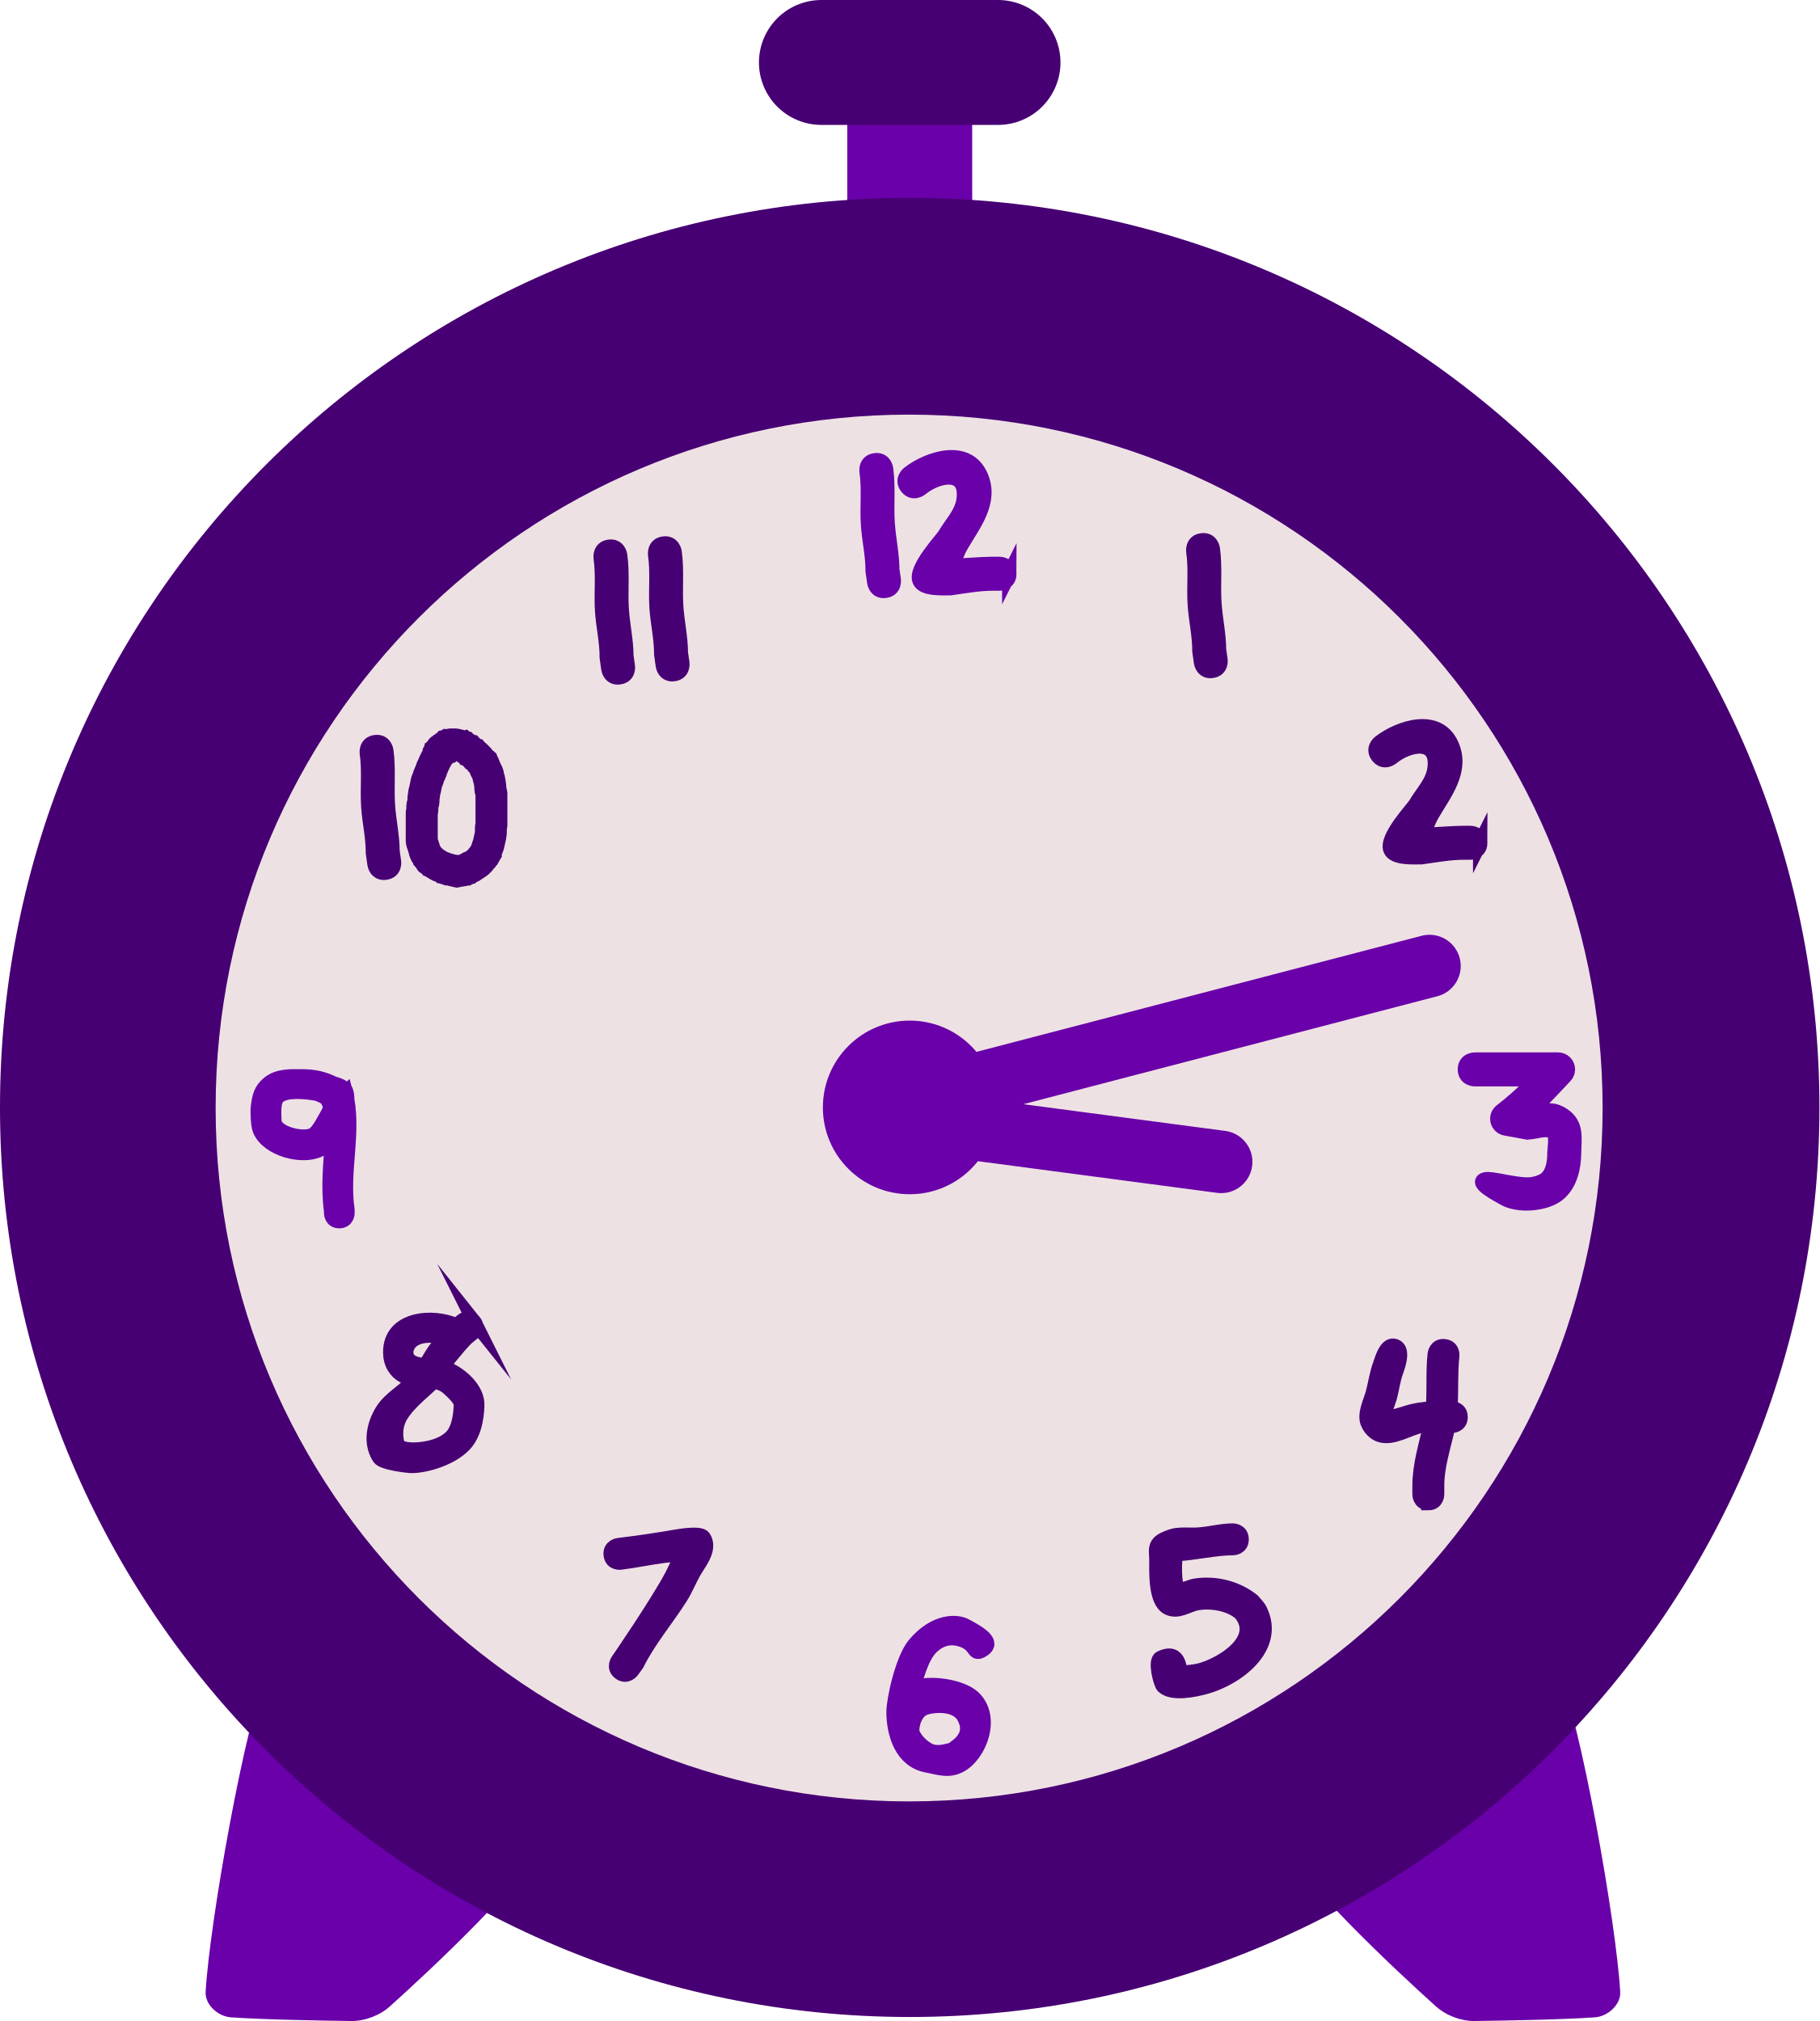
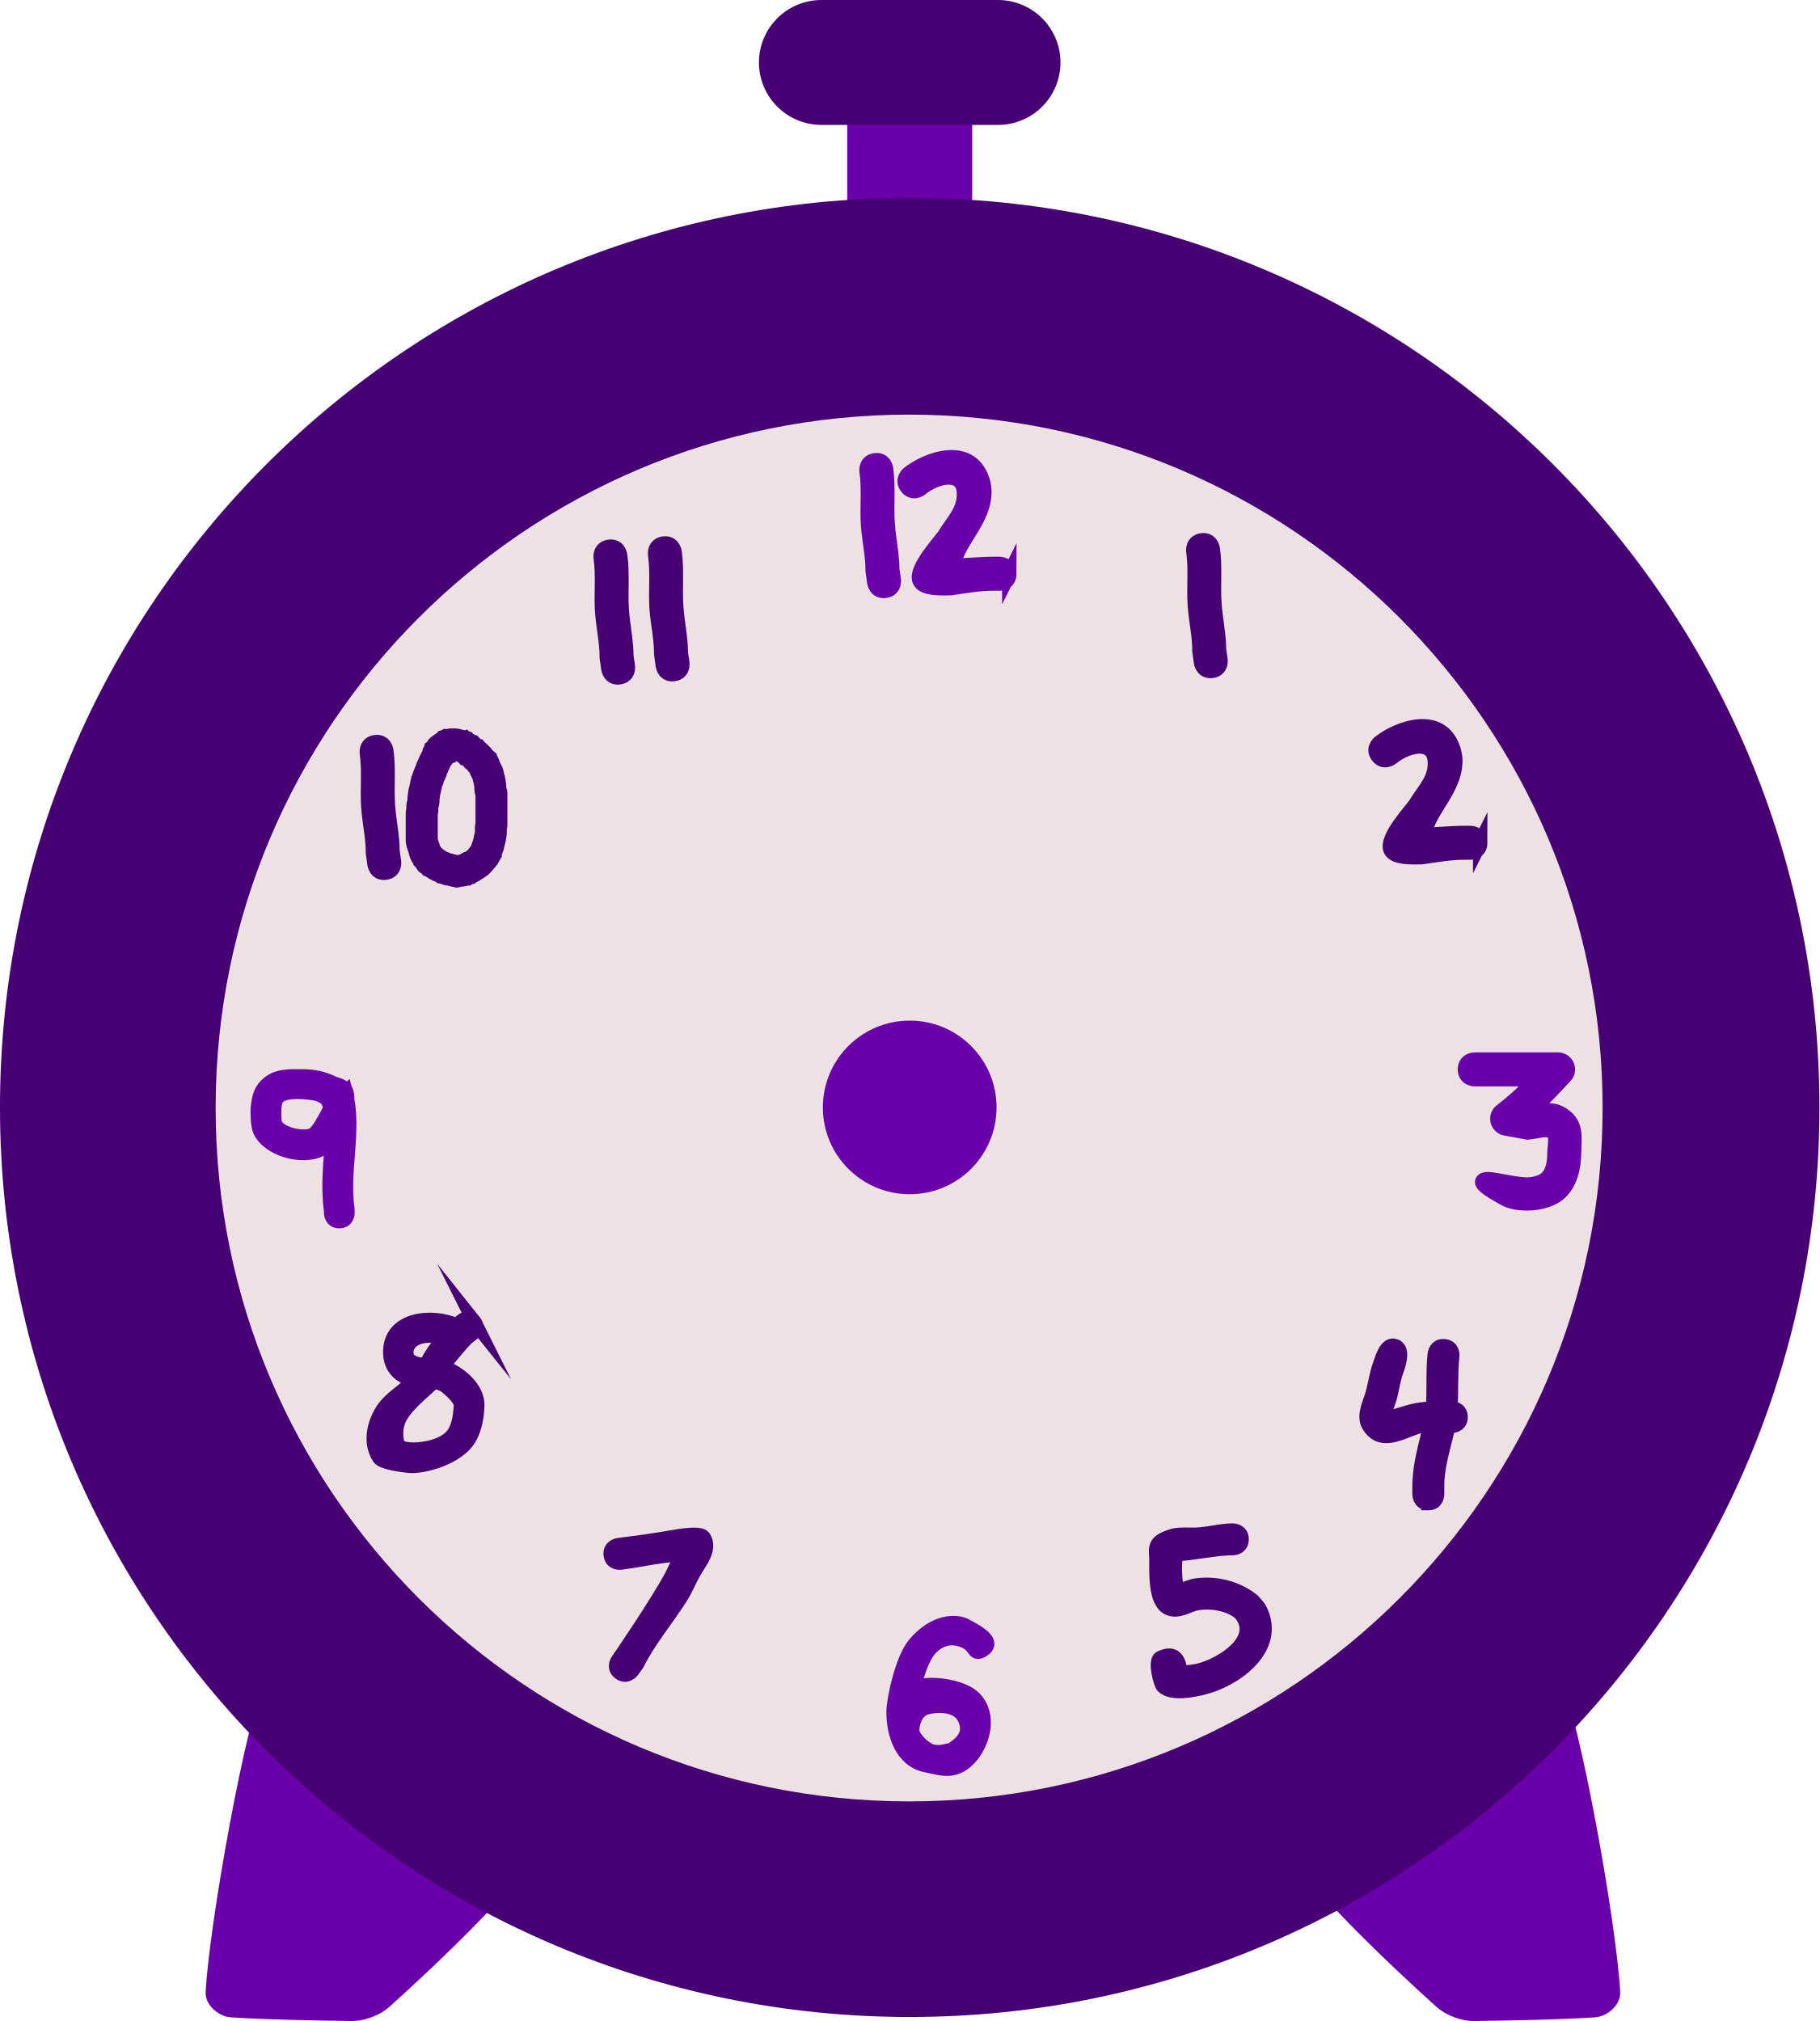
- <svg xmlns="http://www.w3.org/2000/svg" version="1.1" width="189.319" height="210.327" viewBox="0,0,189.319,210.327">
-   <g transform="translate(-145.3405,-64.75)">
-     <g stroke-miterlimit="10">
-       <g fill="none" stroke-width="13" stroke-linecap="round">
-         <path d="M240,73.167v13.667" stroke="#6900a9" />
-         <path d="M230.812,71.25h18.375" stroke="#470073" />
+ <svg xmlns="http://www.w3.org/2000/svg" version="1.1" width="189.319" height="210.327" viewBox="0,0,189.319,210.327" id="svg26">
+   <defs id="defs26" />
+   <g transform="translate(-145.3405,-64.75)" id="g26">
+     <g stroke-miterlimit="10" id="g25">
+       <g fill="none" stroke-width="13" stroke-linecap="round" id="g2">
+         <path d="M240,73.167v13.667" stroke="#6900a9" id="path1" />
+         <path d="M230.812,71.25h18.375" stroke="#470073" id="path2" />
      </g>
-       <g fill="#6900a9" stroke="none" stroke-width="0" stroke-linecap="butt">
-         <path d="M202.69,255.372c-2.271,4.821 -12.583,14.402 -16.754,18.162c-1.089,0.981 -2.649,1.56 -4.025,1.543c-3.242,-0.041 -9.184,-0.145 -12.551,-0.382c-1.316,-0.093 -2.697,-1.304 -2.623,-2.641c0.394,-7.106 4.169,-28.406 6.38,-33.1c4.119,-8.743 13.089,-1.019 19.958,2.217c6.87,3.236 13.733,5.458 9.615,14.202z" />
-         <path d="M287.592,241.171c6.87,-3.236 15.84,-10.96 19.958,-2.217c2.211,4.694 5.987,25.994 6.38,33.1c0.074,1.337 -1.307,2.548 -2.623,2.641c-3.367,0.237 -9.309,0.341 -12.551,0.382c-1.376,0.017 -2.937,-0.561 -4.025,-1.543c-4.171,-3.76 -14.484,-13.341 -16.754,-18.162c-4.119,-8.743 2.745,-10.965 9.615,-14.202z" />
+       <g fill="#6900a9" stroke="none" stroke-width="0" stroke-linecap="butt" id="g4">
+         <path d="M202.69,255.372c-2.271,4.821 -12.583,14.402 -16.754,18.162c-1.089,0.981 -2.649,1.56 -4.025,1.543c-3.242,-0.041 -9.184,-0.145 -12.551,-0.382c-1.316,-0.093 -2.697,-1.304 -2.623,-2.641c0.394,-7.106 4.169,-28.406 6.38,-33.1c4.119,-8.743 13.089,-1.019 19.958,2.217c6.87,3.236 13.733,5.458 9.615,14.202z" id="path3" />
+         <path d="M287.592,241.171c6.87,-3.236 15.84,-10.96 19.958,-2.217c2.211,4.694 5.987,25.994 6.38,33.1c0.074,1.337 -1.307,2.548 -2.623,2.641c-3.367,0.237 -9.309,0.341 -12.551,0.382c-1.376,0.017 -2.937,-0.561 -4.025,-1.543c-4.171,-3.76 -14.484,-13.341 -16.754,-18.162c-4.119,-8.743 2.745,-10.965 9.615,-14.202z" id="path4" />
      </g>
-       <g stroke="none" stroke-width="0" stroke-linecap="butt">
-         <path d="M145.34,180c0,-52.279 42.381,-94.66 94.66,-94.66c52.279,0 94.66,42.381 94.66,94.66c0,52.279 -42.381,94.66 -94.66,94.66c-52.279,0 -94.66,-42.381 -94.66,-94.66z" fill="#470073" />
-         <path d="M167.777,180.062c0,-39.853 32.307,-72.161 72.161,-72.161c39.853,0 72.161,32.307 72.161,72.161c0,39.853 -32.307,72.161 -72.161,72.161c-39.853,0 -72.161,-32.307 -72.161,-72.161z" fill="#eee1e4" />
+       <g stroke="none" stroke-width="0" stroke-linecap="butt" id="g6">
+         <path d="M145.34,180c0,-52.279 42.381,-94.66 94.66,-94.66c52.279,0 94.66,42.381 94.66,94.66c0,52.279 -42.381,94.66 -94.66,94.66c-52.279,0 -94.66,-42.381 -94.66,-94.66z" fill="#470073" id="path5" />
+         <path d="M167.777,180.062c0,-39.853 32.307,-72.161 72.161,-72.161c39.853,0 72.161,32.307 72.161,72.161c0,39.853 -32.307,72.161 -72.161,72.161c-39.853,0 -72.161,-32.307 -72.161,-72.161z" fill="#eee1e4" id="path6" />
      </g>
-       <g stroke-width="1.5" stroke-linecap="butt">
-         <g fill="#470073" stroke="#470073">
-           <path d="M271.47,134.568c-1.009,0.144 -1.154,-0.865 -1.154,-0.865l-0.168,-1.196c0.01,-1.623 -0.375,-3.191 -0.482,-4.826c-0.122,-1.854 0.116,-3.693 -0.152,-5.539c0,0 -0.144,-1.009 0.865,-1.154c1.009,-0.144 1.154,0.865 1.154,0.865c0.268,1.906 0.04,3.79 0.169,5.701c0.111,1.636 0.472,3.178 0.481,4.808l0.153,1.052c0,0 0.144,1.009 -0.865,1.154z" />
-           <path d="M299.365,152.457c0,1.02 -1.02,1.02 -1.02,1.02h-0.642c-1.493,-0.004 -2.946,0.271 -4.424,0.479c-0.791,0 -2.859,0.152 -3.251,-0.761c-0.547,-1.272 2.323,-4.276 2.618,-4.782c0.688,-1.177 1.761,-2.231 1.96,-3.644c0.455,-3.231 -2.697,-2.599 -4.455,-1.15c0,0 -0.796,0.637 -1.433,-0.159c-0.637,-0.796 0.159,-1.433 0.159,-1.433c2.013,-1.575 6.1,-2.945 7.514,0.231c1.199,2.694 -0.733,5.037 -1.981,7.179c-0.552,0.947 -0.472,1.222 -1.196,2.195c-0.064,0.086 2.942,-0.19 4.488,-0.193h0.642c0,0 1.02,0 1.02,1.02z" />
-           <path d="M293.963,221.181c-0.912,0 -0.912,-0.912 -0.912,-0.912v-0.862c0.004,-2.217 0.659,-4.222 1.135,-6.357c-0.325,-0 -0.638,0.018 -0.922,0.073c-1.282,0.247 -2.95,1.394 -4.313,0.979c-0.585,-0.178 -1.086,-0.717 -1.307,-1.287c-0.367,-0.945 0.324,-2.248 0.554,-3.122c0.26,-0.989 0.393,-2.017 0.752,-2.975c0.158,-0.422 0.575,-2.034 1.405,-1.915c1.129,0.161 0.519,1.979 0.291,2.588c-0.334,0.891 -0.442,1.851 -0.685,2.771c-0.116,0.439 -0.569,1.483 -0.595,2.049c-0.016,0.349 2.154,-0.375 2.315,-0.425c0.968,-0.301 1.847,-0.411 2.762,-0.45c0.153,-1.867 -0.009,-3.854 0.193,-5.674c0,0 0.101,-0.907 1.007,-0.806c0.907,0.101 0.806,1.007 0.806,1.007c-0.196,1.765 -0.077,3.645 -0.193,5.451c0.002,0 0.003,0 0.005,0h0.144c0,0 0.912,0 0.912,0.912c0,0.912 -0.912,0.912 -0.912,0.912h-0.144c-0.074,0 -0.15,-0.001 -0.228,-0.003c-0.009,0.048 -0.019,0.096 -0.029,0.143c-0.436,2.063 -1.134,3.997 -1.129,6.13v0.862c0,0 0,0.912 -0.912,0.912z" />
-           <path d="M268.218,238.836c0.672,-0.048 1.355,-0.083 2.006,-0.258c2.306,-0.619 6.48,-3.194 4.181,-5.95c-1.119,-0.967 -3.044,-1.299 -4.517,-1.031c-0.942,0.172 -1.972,1.005 -3.018,0.478c-1.357,-0.684 -1.193,-3.844 -1.198,-5.049c-0.002,-0.518 -0.143,-1.111 0.134,-1.55c0.284,-0.449 0.871,-0.629 1.366,-0.822c0.721,-0.281 1.962,-0.152 2.673,-0.184c1.311,-0.06 2.469,-0.424 3.776,-0.432c0,0 0.912,0 0.912,0.912c0,0.912 -0.912,0.912 -0.912,0.912c-1.681,-0.013 -4.089,0.537 -5.794,0.616c-0.388,0.018 -0.278,3.616 0.088,3.709c0.423,0.109 1.333,-0.333 1.682,-0.393c2.156,-0.37 4.459,0.207 6.112,1.555c0.245,0.313 0.557,0.583 0.734,0.938c1.961,3.936 -2.442,7.174 -5.746,8.051c-1.057,0.28 -3.381,0.789 -4.323,-0.087c-0.261,-0.242 -0.91,-2.648 -0.284,-2.947c2.176,-1.038 1.937,1.543 2.129,1.529z" />
-           <path d="M209.642,237.55c0,0 4.117,-5.976 5.668,-8.928c0.17,-0.324 0.687,-1.56 1.224,-2.257c-0.225,0.058 -0.458,0.093 -0.687,0.133c-0.442,0.078 -0.893,0.095 -1.339,0.151c-1.543,0.194 -3.057,0.525 -4.598,0.718c0,0 -0.905,0.113 -1.018,-0.792c-0.113,-0.905 0.792,-1.018 0.792,-1.018c1.932,-0.24 3.923,-0.516 5.841,-0.855c0.405,-0.071 2.687,-0.478 3.027,0.04c0.779,1.184 -0.419,2.599 -0.931,3.476c-0.523,0.895 -0.897,1.875 -1.45,2.752c-1.485,2.351 -3.305,4.453 -4.552,6.96l-0.517,0.714c0,0 -0.547,0.73 -1.277,0.182c-0.73,-0.547 -0.182,-1.277 -0.182,-1.277z" />
-           <path d="M194.676,202.287c0.53,0.663 -0.133,1.193 -0.133,1.193l-0.632,0.504c-0.648,0.648 -1.198,1.345 -1.785,2.049c-0.273,0.324 -0.489,0.664 -0.695,1.009c1.67,0.516 3.704,2.258 3.564,4.08c-0.023,0.301 -0.042,2.636 -1.344,3.988c-1.575,1.635 -4.566,2.295 -5.716,2.186c-0.343,-0.033 -2.779,-0.29 -3.134,-0.847c-1.05,-1.645 -0.473,-3.601 0.306,-4.866c0.859,-1.397 2.345,-2.013 3.351,-3.288c-0.825,-0.137 -1.588,-0.431 -2.112,-1.283c-0.272,-0.443 -0.393,-0.989 -0.397,-1.509c-0.029,-3.607 4.432,-3.943 6.879,-2.82l0.656,-0.527c0,0 0.663,-0.53 1.193,0.133zM191.607,204.007c-1.031,-0.357 -2.36,-0.407 -3.266,0.181c-0.591,0.384 -0.972,1.251 -0.559,1.92c0.325,0.526 1.084,0.668 1.817,0.724c0.411,-0.622 0.729,-1.287 1.223,-1.886c0.264,-0.317 0.523,-0.631 0.785,-0.94zM190.454,208.524c-0.477,0.591 -2.524,2.072 -3.414,3.579c-0.766,1.298 -0.432,2.664 -0.329,2.933c0.201,0.522 1.106,0.545 1.352,0.567c0.72,0.066 3.016,-0.1 4.221,-1.298c0.992,-0.986 0.982,-3.015 1.014,-3.22c0.103,-0.665 -0.912,-1.508 -1.321,-1.888c-0.427,-0.397 -0.955,-0.575 -1.523,-0.673z" />
-           <g>
-             <path d="M185.47,155.568c-1.009,0.144 -1.154,-0.865 -1.154,-0.865l-0.168,-1.196c0.01,-1.623 -0.375,-3.191 -0.482,-4.826c-0.122,-1.854 0.116,-3.693 -0.152,-5.539c0,0 -0.144,-1.009 0.865,-1.154c1.009,-0.144 1.154,0.865 1.154,0.865c0.268,1.906 0.04,3.79 0.169,5.701c0.111,1.636 0.472,3.178 0.481,4.808l0.153,1.052c0,0 0.144,1.009 -0.865,1.154z" />
-             <path d="M192.246,143.431l-0.007,0.012l-0.026,0.007c-0.063,0.034 -0.131,0.061 -0.202,0.079l-0.076,0.046l-0.061,0.067l-0.048,0.032l-0.035,0.047l-0.082,0.164l-0.038,0.044l-0.019,0.054l-0.087,0.131l-0.2,0.401l-0.168,0.391l-0.017,0.022l-0.006,0.027l-0.064,0.128l-0.035,0.177l-0.076,0.16l-0.06,0.167l-0.066,0.099l-0.061,0.151l-0.044,0.178l-0.047,0.089l-0.022,0.098l-0.074,0.148l-0.03,0.119l-0.115,0.573l-0.01,0.02v0.022l-0.092,0.366v0.066l-0.027,0.109v0.112l-0.032,0.129v0.304l-0.027,0.109v0.112l-0.092,0.366v0.304l-0.022,0.088l0.004,0.091l-0.042,0.209v2.709l0.024,0.095l0.167,0.502l0.003,0.036l0.017,0.032l0.051,0.204l0.028,0.084l0.005,0.01l0.037,0.056l0.013,0.013l0.01,0.002l0.014,0.022l0.018,0.018l0.108,0.18l0.029,0.045l0.023,0.026l0.078,0.047l0.119,0.119l0.033,0.054l0.025,0.016l0.18,0.108l0.018,0.018l0.022,0.014l0.002,0.01l0.065,0.065l0.055,0.035l0.115,0.041l0.077,0.051l0.062,0.021l0.055,0.035l0.064,0.014l0.061,0.03l0.117,0.039l0.103,0.065l0.115,0.041l0.003,0.002l0.136,0.01l0.178,0.059l0.027,0.017l0.124,0.031l0.146,0.011l0.178,0.059l0.02,0.013h0.103l0.039,-0.009l0.203,-0.051h0.025l0.026,-0.006l0.009,0.006h0.016l0.003,-0.005l0.025,-0.006l0.023,-0.011l0.139,-0.031l0.042,-0.025l0.177,-0.113l0.024,-0.008l0.022,-0.013l0.01,0.003l0.184,-0.061l0.536,-0.358l0.128,-0.128l0.139,-0.186l0.051,-0.041l0.034,-0.056l0.074,-0.074l0.053,-0.105l0.094,-0.11l0.015,-0.06l0.017,-0.032l0.003,-0.036l0.119,-0.357l0.035,-0.055l0.014,-0.064l0.023,-0.045v-0.022l0.051,-0.203l0.045,-0.205l0.011,-0.023l0.006,-0.025l0.009,-0.005l0.014,-0.029l0.009,-0.035v-0.112l0.051,-0.202l0.041,-0.246v-0.459l0.022,-0.088l-0.004,-0.091l0.042,-0.209v-3.066l-0.092,-0.366v-0.112l-0.027,-0.109v-0.232l-0.047,-0.327l-0.043,-0.217l-0.041,-0.124l-0.004,-0.057l-0.025,-0.052l-0.048,-0.241l-0.021,-0.063l-0.209,-0.417l-0.014,-0.064l-0.035,-0.055l-0.039,-0.117l-0.03,-0.061l-0.014,-0.064l-0.035,-0.055l-0.006,-0.017l-0.071,-0.043l-0.119,-0.119l-0.075,-0.126l-0.055,-0.064l-0.274,-0.274l-0.009,-0.008l-0.045,-0.003l-0.118,-0.137l-0.137,-0.118l-0,-0.008l-0.058,-0.035l-0.014,-0.014l-0.105,-0.053l-0.057,-0.048l-0.045,-0.003l-0.118,-0.137l-0.03,-0.026l-0.166,-0.083l-0.111,-0.095l-0.045,-0.027l-0.08,-0.006l-0.178,-0.059l-0.055,-0.035l-0.021,-0.005h-0.094l-0.129,-0.032h-0.073c-0.077,0.118 -0.181,0.218 -0.303,0.29zM193.71,141.546l0.155,0.034l0.002,-0.001l0.003,0.002l0.044,0.01l0.023,0.011l0.025,0.006l0.005,0.009l0.066,0.033l0.111,0.095l0.126,0.075l0.014,0.014l0.224,0.112l0.057,0.048l0.045,0.003l0.118,0.137l0.03,0.026l0.048,0.024l0.111,0.095l0.126,0.075l0.048,0.048l0.009,0.008l0.045,0.003l0.118,0.137l0.137,0.118l0,0.008l0.058,0.035l0.416,0.416l0.075,0.126l0.02,0.024l0.142,0.129l0.179,0.154l0.001,0.014l0.112,0.168l0.041,0.115l0.065,0.103l0.039,0.117l0.03,0.061l0.014,0.064l0.035,0.055l0.039,0.117l0.209,0.417l0.014,0.064l0.035,0.055l0.059,0.178l0.004,0.057l0.025,0.052l0.048,0.241l0.041,0.124l0.004,0.057l0.025,0.052l0.059,0.297l-0.001,0.026l0.01,0.024l0.059,0.416l-0.007,0.065l0.016,0.064v0.185l0.092,0.366v0.112l0.027,0.109v3.268l-0.022,0.088l0.004,0.091l-0.042,0.209v0.444l-0.018,0.074l0.006,0.076l-0.059,0.357l-0.015,0.034v0.037l-0.032,0.129v0.006l0.006,0.009l-0.006,0.026v0.025l-0.051,0.203l-0.045,0.205l-0.011,0.023l-0.006,0.025l-0.009,0.005l-0.014,0.029l-0.017,0.068l-0.011,0.146l-0.059,0.178l-0.035,0.055l-0.014,0.064l-0.03,0.061l-0.087,0.262l-0.051,0.204l-0.002,0.005l0.004,0.016l-0.117,0.194l-0.107,0.2l-0.016,0.005l-0.003,0.004l-0.014,0.014l-0.053,0.105l-0.095,0.111l-0.075,0.126l-0.132,0.132l-0.139,0.186l-0.051,0.041l-0.034,0.056l-0.238,0.238l-0.078,0.047l-0.061,0.067l-0.713,0.475l-0.115,0.041l-0.103,0.065l-0.202,0.067l-0.071,0.042l-0.035,0.061l-0.114,0.028l-0.101,0.06l-0.061,-0.017l-0.01,0.005l-0.064,0.014l-0.055,0.035l-0.178,0.059l-0.146,0.011l-0.142,0.036h-0.115l-0.039,0.009l-0.203,0.051h-0.025l-0.026,0.006l-0.009,-0.006h-0.297l-0.009,0.006l-0.026,-0.006h-0.025l-0.203,-0.051l-0.205,-0.045l-0.023,-0.011l-0.025,-0.006l-0.003,-0.005h-0.017l-0.203,-0.051l-0.205,-0.045l-0.023,-0.011l-0.025,-0.006l-0.003,-0.005h-0.017l-0.036,-0.009l-0.028,0.014l-0.194,-0.069l-0.199,-0.05l-0.015,-0.027l-0.035,-0.012l-0.077,-0.051l-0.062,-0.021l-0.055,-0.035l-0.064,-0.014l-0.061,-0.03l-0.117,-0.039l-0.103,-0.065l-0.115,-0.041l-0.077,-0.051l-0.006,-0.002l-0.01,0.003l-0.022,-0.013l-0.024,-0.008l-0.177,-0.113l-0.18,-0.108l-0.018,-0.018l-0.022,-0.014l-0.002,-0.01l-0.065,-0.065l-0.104,-0.066l-0.07,-0.004l-0.076,-0.089l-0.099,-0.063l-0.014,-0.068l-0.066,-0.077l-0.098,-0.065l-0.058,-0.064l-0.049,-0.01l-0.093,-0.146l-0.116,-0.128l0.003,-0.049l-0.047,-0.073l-0.007,-0.02l-0.065,-0.059l-0.119,-0.178l-0.019,-0.054l-0.038,-0.044l-0.059,-0.119l-0.014,-0.064l-0.035,-0.055l-0.059,-0.178l-0.003,-0.036l-0.017,-0.032l-0.051,-0.204l-0.167,-0.502l-0.003,-0.036l-0.017,-0.032l-0.059,-0.238v-0.112l-0.027,-0.109v-2.912l0.022,-0.088l-0.004,-0.091l0.042,-0.209v-0.326l0.027,-0.109v-0.112l0.092,-0.366v-0.304l0.027,-0.109v-0.112l0.032,-0.129v-0.066l0.027,-0.109v-0.112l0.114,-0.454l0.115,-0.573l0.01,-0.02v-0.022l0.059,-0.238l0.047,-0.089l0.022,-0.098l0.074,-0.148l0.035,-0.141l0.03,-0.055l0.008,-0.062l0.119,-0.297l0.056,-0.077l0.032,-0.09l0.019,-0.028l0.024,-0.12l0.052,-0.11l0.026,-0.119l0.107,-0.214l0.168,-0.391l0.017,-0.022l0.006,-0.027l0.238,-0.475l0.038,-0.044l0.019,-0.054l0.046,-0.07l0.016,-0.07l0.065,-0.129l-0.017,-0.061l0.06,-0.101l0.028,-0.114l0.061,-0.035l0.093,-0.154l0.048,-0.048l0.055,-0.064l0.075,-0.126l0.119,-0.119l0.126,-0.075l0.064,-0.055l0.048,-0.048l0.126,-0.075l0.111,-0.095l0.105,-0.053l0.014,-0.014l0.154,-0.093l0.035,-0.061l0.114,-0.028l0.101,-0.06l0.067,0.018l0.058,-0.014l0.125,-0.042l0.146,-0.011l0.142,-0.036h0.535l0.109,0.027h0.112l0.129,0.032h0.007l0.203,0.051l0.205,0.045l0.023,0.011l0.025,0.006l0.005,0.009l0.008,0.004l0.064,0.021z" />
+       <g stroke-width="1.5" stroke-linecap="butt" id="g22">
+         <g fill="#470073" stroke="#470073" id="g17">
+           <path d="M271.47,134.568c-1.009,0.144 -1.154,-0.865 -1.154,-0.865l-0.168,-1.196c0.01,-1.623 -0.375,-3.191 -0.482,-4.826c-0.122,-1.854 0.116,-3.693 -0.152,-5.539c0,0 -0.144,-1.009 0.865,-1.154c1.009,-0.144 1.154,0.865 1.154,0.865c0.268,1.906 0.04,3.79 0.169,5.701c0.111,1.636 0.472,3.178 0.481,4.808l0.153,1.052c0,0 0.144,1.009 -0.865,1.154z" id="path7" />
+           <path d="M299.365,152.457c0,1.02 -1.02,1.02 -1.02,1.02h-0.642c-1.493,-0.004 -2.946,0.271 -4.424,0.479c-0.791,0 -2.859,0.152 -3.251,-0.761c-0.547,-1.272 2.323,-4.276 2.618,-4.782c0.688,-1.177 1.761,-2.231 1.96,-3.644c0.455,-3.231 -2.697,-2.599 -4.455,-1.15c0,0 -0.796,0.637 -1.433,-0.159c-0.637,-0.796 0.159,-1.433 0.159,-1.433c2.013,-1.575 6.1,-2.945 7.514,0.231c1.199,2.694 -0.733,5.037 -1.981,7.179c-0.552,0.947 -0.472,1.222 -1.196,2.195c-0.064,0.086 2.942,-0.19 4.488,-0.193h0.642c0,0 1.02,0 1.02,1.02z" id="path8" />
+           <path d="M293.963,221.181c-0.912,0 -0.912,-0.912 -0.912,-0.912v-0.862c0.004,-2.217 0.659,-4.222 1.135,-6.357c-0.325,-0 -0.638,0.018 -0.922,0.073c-1.282,0.247 -2.95,1.394 -4.313,0.979c-0.585,-0.178 -1.086,-0.717 -1.307,-1.287c-0.367,-0.945 0.324,-2.248 0.554,-3.122c0.26,-0.989 0.393,-2.017 0.752,-2.975c0.158,-0.422 0.575,-2.034 1.405,-1.915c1.129,0.161 0.519,1.979 0.291,2.588c-0.334,0.891 -0.442,1.851 -0.685,2.771c-0.116,0.439 -0.569,1.483 -0.595,2.049c-0.016,0.349 2.154,-0.375 2.315,-0.425c0.968,-0.301 1.847,-0.411 2.762,-0.45c0.153,-1.867 -0.009,-3.854 0.193,-5.674c0,0 0.101,-0.907 1.007,-0.806c0.907,0.101 0.806,1.007 0.806,1.007c-0.196,1.765 -0.077,3.645 -0.193,5.451c0.002,0 0.003,0 0.005,0h0.144c0,0 0.912,0 0.912,0.912c0,0.912 -0.912,0.912 -0.912,0.912h-0.144c-0.074,0 -0.15,-0.001 -0.228,-0.003c-0.009,0.048 -0.019,0.096 -0.029,0.143c-0.436,2.063 -1.134,3.997 -1.129,6.13v0.862c0,0 0,0.912 -0.912,0.912z" id="path9" />
+           <path d="M268.218,238.836c0.672,-0.048 1.355,-0.083 2.006,-0.258c2.306,-0.619 6.48,-3.194 4.181,-5.95c-1.119,-0.967 -3.044,-1.299 -4.517,-1.031c-0.942,0.172 -1.972,1.005 -3.018,0.478c-1.357,-0.684 -1.193,-3.844 -1.198,-5.049c-0.002,-0.518 -0.143,-1.111 0.134,-1.55c0.284,-0.449 0.871,-0.629 1.366,-0.822c0.721,-0.281 1.962,-0.152 2.673,-0.184c1.311,-0.06 2.469,-0.424 3.776,-0.432c0,0 0.912,0 0.912,0.912c0,0.912 -0.912,0.912 -0.912,0.912c-1.681,-0.013 -4.089,0.537 -5.794,0.616c-0.388,0.018 -0.278,3.616 0.088,3.709c0.423,0.109 1.333,-0.333 1.682,-0.393c2.156,-0.37 4.459,0.207 6.112,1.555c0.245,0.313 0.557,0.583 0.734,0.938c1.961,3.936 -2.442,7.174 -5.746,8.051c-1.057,0.28 -3.381,0.789 -4.323,-0.087c-0.261,-0.242 -0.91,-2.648 -0.284,-2.947c2.176,-1.038 1.937,1.543 2.129,1.529z" id="path10" />
+           <path d="M209.642,237.55c0,0 4.117,-5.976 5.668,-8.928c0.17,-0.324 0.687,-1.56 1.224,-2.257c-0.225,0.058 -0.458,0.093 -0.687,0.133c-0.442,0.078 -0.893,0.095 -1.339,0.151c-1.543,0.194 -3.057,0.525 -4.598,0.718c0,0 -0.905,0.113 -1.018,-0.792c-0.113,-0.905 0.792,-1.018 0.792,-1.018c1.932,-0.24 3.923,-0.516 5.841,-0.855c0.405,-0.071 2.687,-0.478 3.027,0.04c0.779,1.184 -0.419,2.599 -0.931,3.476c-0.523,0.895 -0.897,1.875 -1.45,2.752c-1.485,2.351 -3.305,4.453 -4.552,6.96l-0.517,0.714c0,0 -0.547,0.73 -1.277,0.182c-0.73,-0.547 -0.182,-1.277 -0.182,-1.277z" id="path11" />
+           <path d="M194.676,202.287c0.53,0.663 -0.133,1.193 -0.133,1.193l-0.632,0.504c-0.648,0.648 -1.198,1.345 -1.785,2.049c-0.273,0.324 -0.489,0.664 -0.695,1.009c1.67,0.516 3.704,2.258 3.564,4.08c-0.023,0.301 -0.042,2.636 -1.344,3.988c-1.575,1.635 -4.566,2.295 -5.716,2.186c-0.343,-0.033 -2.779,-0.29 -3.134,-0.847c-1.05,-1.645 -0.473,-3.601 0.306,-4.866c0.859,-1.397 2.345,-2.013 3.351,-3.288c-0.825,-0.137 -1.588,-0.431 -2.112,-1.283c-0.272,-0.443 -0.393,-0.989 -0.397,-1.509c-0.029,-3.607 4.432,-3.943 6.879,-2.82l0.656,-0.527c0,0 0.663,-0.53 1.193,0.133zM191.607,204.007c-1.031,-0.357 -2.36,-0.407 -3.266,0.181c-0.591,0.384 -0.972,1.251 -0.559,1.92c0.325,0.526 1.084,0.668 1.817,0.724c0.411,-0.622 0.729,-1.287 1.223,-1.886c0.264,-0.317 0.523,-0.631 0.785,-0.94zM190.454,208.524c-0.477,0.591 -2.524,2.072 -3.414,3.579c-0.766,1.298 -0.432,2.664 -0.329,2.933c0.201,0.522 1.106,0.545 1.352,0.567c0.72,0.066 3.016,-0.1 4.221,-1.298c0.992,-0.986 0.982,-3.015 1.014,-3.22c0.103,-0.665 -0.912,-1.508 -1.321,-1.888c-0.427,-0.397 -0.955,-0.575 -1.523,-0.673z" id="path12" />
+           <g id="g14">
+             <path d="M185.47,155.568c-1.009,0.144 -1.154,-0.865 -1.154,-0.865l-0.168,-1.196c0.01,-1.623 -0.375,-3.191 -0.482,-4.826c-0.122,-1.854 0.116,-3.693 -0.152,-5.539c0,0 -0.144,-1.009 0.865,-1.154c1.009,-0.144 1.154,0.865 1.154,0.865c0.268,1.906 0.04,3.79 0.169,5.701c0.111,1.636 0.472,3.178 0.481,4.808l0.153,1.052c0,0 0.144,1.009 -0.865,1.154z" id="path13" />
+             <path d="M192.246,143.431l-0.007,0.012l-0.026,0.007c-0.063,0.034 -0.131,0.061 -0.202,0.079l-0.076,0.046l-0.061,0.067l-0.048,0.032l-0.035,0.047l-0.082,0.164l-0.038,0.044l-0.019,0.054l-0.087,0.131l-0.2,0.401l-0.168,0.391l-0.017,0.022l-0.006,0.027l-0.064,0.128l-0.035,0.177l-0.076,0.16l-0.06,0.167l-0.066,0.099l-0.061,0.151l-0.044,0.178l-0.047,0.089l-0.022,0.098l-0.074,0.148l-0.03,0.119l-0.115,0.573l-0.01,0.02v0.022l-0.092,0.366v0.066l-0.027,0.109v0.112l-0.032,0.129v0.304l-0.027,0.109v0.112l-0.092,0.366v0.304l-0.022,0.088l0.004,0.091l-0.042,0.209v2.709l0.024,0.095l0.167,0.502l0.003,0.036l0.017,0.032l0.051,0.204l0.028,0.084l0.005,0.01l0.037,0.056l0.013,0.013l0.01,0.002l0.014,0.022l0.018,0.018l0.108,0.18l0.029,0.045l0.023,0.026l0.078,0.047l0.119,0.119l0.033,0.054l0.025,0.016l0.18,0.108l0.018,0.018l0.022,0.014l0.002,0.01l0.065,0.065l0.055,0.035l0.115,0.041l0.077,0.051l0.062,0.021l0.055,0.035l0.064,0.014l0.061,0.03l0.117,0.039l0.103,0.065l0.115,0.041l0.003,0.002l0.136,0.01l0.178,0.059l0.027,0.017l0.124,0.031l0.146,0.011l0.178,0.059l0.02,0.013h0.103l0.039,-0.009l0.203,-0.051h0.025l0.026,-0.006l0.009,0.006h0.016l0.003,-0.005l0.025,-0.006l0.023,-0.011l0.139,-0.031l0.042,-0.025l0.177,-0.113l0.024,-0.008l0.022,-0.013l0.01,0.003l0.184,-0.061l0.536,-0.358l0.128,-0.128l0.139,-0.186l0.051,-0.041l0.034,-0.056l0.074,-0.074l0.053,-0.105l0.094,-0.11l0.015,-0.06l0.017,-0.032l0.003,-0.036l0.119,-0.357l0.035,-0.055l0.014,-0.064l0.023,-0.045v-0.022l0.051,-0.203l0.045,-0.205l0.011,-0.023l0.006,-0.025l0.009,-0.005l0.014,-0.029l0.009,-0.035v-0.112l0.051,-0.202l0.041,-0.246v-0.459l0.022,-0.088l-0.004,-0.091l0.042,-0.209v-3.066l-0.092,-0.366v-0.112l-0.027,-0.109v-0.232l-0.047,-0.327l-0.043,-0.217l-0.041,-0.124l-0.004,-0.057l-0.025,-0.052l-0.048,-0.241l-0.021,-0.063l-0.209,-0.417l-0.014,-0.064l-0.035,-0.055l-0.039,-0.117l-0.03,-0.061l-0.014,-0.064l-0.035,-0.055l-0.006,-0.017l-0.071,-0.043l-0.119,-0.119l-0.075,-0.126l-0.055,-0.064l-0.274,-0.274l-0.009,-0.008l-0.045,-0.003l-0.118,-0.137l-0.137,-0.118l-0,-0.008l-0.058,-0.035l-0.014,-0.014l-0.105,-0.053l-0.057,-0.048l-0.045,-0.003l-0.118,-0.137l-0.03,-0.026l-0.166,-0.083l-0.111,-0.095l-0.045,-0.027l-0.08,-0.006l-0.178,-0.059l-0.055,-0.035l-0.021,-0.005h-0.094l-0.129,-0.032h-0.073c-0.077,0.118 -0.181,0.218 -0.303,0.29zM193.71,141.546l0.155,0.034l0.002,-0.001l0.003,0.002l0.044,0.01l0.023,0.011l0.025,0.006l0.005,0.009l0.066,0.033l0.111,0.095l0.126,0.075l0.014,0.014l0.224,0.112l0.057,0.048l0.045,0.003l0.118,0.137l0.03,0.026l0.048,0.024l0.111,0.095l0.126,0.075l0.048,0.048l0.009,0.008l0.045,0.003l0.118,0.137l0.137,0.118l0,0.008l0.058,0.035l0.416,0.416l0.075,0.126l0.02,0.024l0.142,0.129l0.179,0.154l0.001,0.014l0.112,0.168l0.041,0.115l0.065,0.103l0.039,0.117l0.03,0.061l0.014,0.064l0.035,0.055l0.039,0.117l0.209,0.417l0.014,0.064l0.035,0.055l0.059,0.178l0.004,0.057l0.025,0.052l0.048,0.241l0.041,0.124l0.004,0.057l0.025,0.052l0.059,0.297l-0.001,0.026l0.01,0.024l0.059,0.416l-0.007,0.065l0.016,0.064v0.185l0.092,0.366v0.112l0.027,0.109v3.268l-0.022,0.088l0.004,0.091l-0.042,0.209v0.444l-0.018,0.074l0.006,0.076l-0.059,0.357l-0.015,0.034v0.037l-0.032,0.129v0.006l0.006,0.009l-0.006,0.026v0.025l-0.051,0.203l-0.045,0.205l-0.011,0.023l-0.006,0.025l-0.009,0.005l-0.014,0.029l-0.017,0.068l-0.011,0.146l-0.059,0.178l-0.035,0.055l-0.014,0.064l-0.03,0.061l-0.087,0.262l-0.051,0.204l-0.002,0.005l0.004,0.016l-0.117,0.194l-0.107,0.2l-0.016,0.005l-0.003,0.004l-0.014,0.014l-0.053,0.105l-0.095,0.111l-0.075,0.126l-0.132,0.132l-0.139,0.186l-0.051,0.041l-0.034,0.056l-0.238,0.238l-0.078,0.047l-0.061,0.067l-0.713,0.475l-0.115,0.041l-0.103,0.065l-0.202,0.067l-0.071,0.042l-0.035,0.061l-0.114,0.028l-0.101,0.06l-0.061,-0.017l-0.01,0.005l-0.064,0.014l-0.055,0.035l-0.178,0.059l-0.146,0.011l-0.142,0.036h-0.115l-0.039,0.009l-0.203,0.051h-0.025l-0.026,0.006l-0.009,-0.006h-0.297l-0.009,0.006l-0.026,-0.006h-0.025l-0.203,-0.051l-0.205,-0.045l-0.023,-0.011l-0.025,-0.006l-0.003,-0.005h-0.017l-0.203,-0.051l-0.205,-0.045l-0.023,-0.011l-0.025,-0.006l-0.003,-0.005h-0.017l-0.036,-0.009l-0.028,0.014l-0.194,-0.069l-0.199,-0.05l-0.015,-0.027l-0.035,-0.012l-0.077,-0.051l-0.062,-0.021l-0.055,-0.035l-0.064,-0.014l-0.061,-0.03l-0.117,-0.039l-0.103,-0.065l-0.115,-0.041l-0.077,-0.051l-0.006,-0.002l-0.01,0.003l-0.022,-0.013l-0.024,-0.008l-0.177,-0.113l-0.18,-0.108l-0.018,-0.018l-0.022,-0.014l-0.002,-0.01l-0.065,-0.065l-0.104,-0.066l-0.07,-0.004l-0.076,-0.089l-0.099,-0.063l-0.014,-0.068l-0.066,-0.077l-0.098,-0.065l-0.058,-0.064l-0.049,-0.01l-0.093,-0.146l-0.116,-0.128l0.003,-0.049l-0.047,-0.073l-0.007,-0.02l-0.065,-0.059l-0.119,-0.178l-0.019,-0.054l-0.038,-0.044l-0.059,-0.119l-0.014,-0.064l-0.035,-0.055l-0.059,-0.178l-0.003,-0.036l-0.017,-0.032l-0.051,-0.204l-0.167,-0.502l-0.003,-0.036l-0.017,-0.032l-0.059,-0.238v-0.112l-0.027,-0.109v-2.912l0.022,-0.088l-0.004,-0.091l0.042,-0.209v-0.326l0.027,-0.109v-0.112l0.092,-0.366v-0.304l0.027,-0.109v-0.112l0.032,-0.129v-0.066l0.027,-0.109v-0.112l0.114,-0.454l0.115,-0.573l0.01,-0.02v-0.022l0.059,-0.238l0.047,-0.089l0.022,-0.098l0.074,-0.148l0.035,-0.141l0.03,-0.055l0.008,-0.062l0.119,-0.297l0.056,-0.077l0.032,-0.09l0.019,-0.028l0.024,-0.12l0.052,-0.11l0.026,-0.119l0.107,-0.214l0.168,-0.391l0.017,-0.022l0.006,-0.027l0.238,-0.475l0.038,-0.044l0.019,-0.054l0.046,-0.07l0.016,-0.07l0.065,-0.129l-0.017,-0.061l0.06,-0.101l0.028,-0.114l0.061,-0.035l0.093,-0.154l0.048,-0.048l0.055,-0.064l0.075,-0.126l0.119,-0.119l0.126,-0.075l0.064,-0.055l0.048,-0.048l0.126,-0.075l0.111,-0.095l0.105,-0.053l0.014,-0.014l0.154,-0.093l0.035,-0.061l0.114,-0.028l0.101,-0.06l0.067,0.018l0.058,-0.014l0.125,-0.042l0.146,-0.011l0.142,-0.036h0.535l0.109,0.027h0.112l0.129,0.032h0.007l0.203,0.051l0.205,0.045l0.023,0.011l0.025,0.006l0.005,0.009l0.008,0.004l0.064,0.021z" id="path14" />
          </g>
-           <g>
-             <path d="M209.803,135.235c-1.009,0.144 -1.154,-0.865 -1.154,-0.865l-0.168,-1.196c0.01,-1.623 -0.375,-3.191 -0.482,-4.826c-0.122,-1.854 0.116,-3.693 -0.152,-5.539c0,0 -0.144,-1.009 0.865,-1.154c1.009,-0.144 1.154,0.865 1.154,0.865c0.268,1.906 0.04,3.79 0.169,5.701c0.111,1.636 0.472,3.178 0.481,4.808l0.153,1.052c0,0 0.144,1.009 -0.865,1.154z" />
-             <path d="M215.47,134.902c-1.009,0.144 -1.154,-0.865 -1.154,-0.865l-0.168,-1.196c0.01,-1.623 -0.375,-3.191 -0.482,-4.826c-0.122,-1.854 0.116,-3.693 -0.152,-5.539c0,0 -0.144,-1.009 0.865,-1.154c1.009,-0.144 1.154,0.865 1.154,0.865c0.268,1.906 0.04,3.79 0.169,5.701c0.111,1.636 0.472,3.178 0.481,4.808l0.153,1.052c0,0 0.144,1.009 -0.865,1.154z" />
+           <g id="g16">
+             <path d="M209.803,135.235c-1.009,0.144 -1.154,-0.865 -1.154,-0.865l-0.168,-1.196c0.01,-1.623 -0.375,-3.191 -0.482,-4.826c-0.122,-1.854 0.116,-3.693 -0.152,-5.539c0,0 -0.144,-1.009 0.865,-1.154c1.009,-0.144 1.154,0.865 1.154,0.865c0.268,1.906 0.04,3.79 0.169,5.701c0.111,1.636 0.472,3.178 0.481,4.808l0.153,1.052c0,0 0.144,1.009 -0.865,1.154z" id="path15" />
+             <path d="M215.47,134.902c-1.009,0.144 -1.154,-0.865 -1.154,-0.865l-0.168,-1.196c0.01,-1.623 -0.375,-3.191 -0.482,-4.826c-0.122,-1.854 0.116,-3.693 -0.152,-5.539c0,0 -0.144,-1.009 0.865,-1.154c1.009,-0.144 1.154,0.865 1.154,0.865c0.268,1.906 0.04,3.79 0.169,5.701c0.111,1.636 0.472,3.178 0.481,4.808l0.153,1.052c0,0 0.144,1.009 -0.865,1.154z" id="path16" />
          </g>
        </g>
-         <g fill="#6900a9" stroke="#6900a9">
-           <g>
-             <path d="M237.47,126.235c-1.009,0.144 -1.154,-0.865 -1.154,-0.865l-0.168,-1.196c0.01,-1.623 -0.375,-3.191 -0.482,-4.826c-0.122,-1.854 0.116,-3.693 -0.152,-5.539c0,0 -0.144,-1.009 0.865,-1.154c1.009,-0.144 1.154,0.865 1.154,0.865c0.268,1.906 0.04,3.79 0.169,5.701c0.111,1.636 0.472,3.178 0.481,4.808l0.153,1.052c0,0 0.144,1.009 -0.865,1.154z" />
-             <path d="M250.365,124.457c0,1.02 -1.02,1.02 -1.02,1.02h-0.642c-1.493,-0.004 -2.946,0.271 -4.424,0.479c-0.791,0 -2.859,0.152 -3.251,-0.761c-0.547,-1.272 2.323,-4.276 2.618,-4.782c0.688,-1.177 1.761,-2.231 1.96,-3.644c0.455,-3.231 -2.697,-2.599 -4.455,-1.15c0,0 -0.796,0.637 -1.433,-0.159c-0.637,-0.796 0.159,-1.433 0.159,-1.433c2.013,-1.575 6.1,-2.945 7.514,0.231c1.199,2.694 -0.733,5.037 -1.981,7.179c-0.552,0.947 -0.472,1.222 -1.196,2.195c-0.064,0.086 2.942,-0.19 4.488,-0.193h0.642c0,0 1.02,0 1.02,1.02z" />
+         <g fill="#6900a9" stroke="#6900a9" id="g21">
+           <g id="g18">
+             <path d="M237.47,126.235c-1.009,0.144 -1.154,-0.865 -1.154,-0.865l-0.168,-1.196c0.01,-1.623 -0.375,-3.191 -0.482,-4.826c-0.122,-1.854 0.116,-3.693 -0.152,-5.539c0,0 -0.144,-1.009 0.865,-1.154c1.009,-0.144 1.154,0.865 1.154,0.865c0.268,1.906 0.04,3.79 0.169,5.701c0.111,1.636 0.472,3.178 0.481,4.808l0.153,1.052c0,0 0.144,1.009 -0.865,1.154z" id="path17" />
+             <path d="M250.365,124.457c0,1.02 -1.02,1.02 -1.02,1.02h-0.642c-1.493,-0.004 -2.946,0.271 -4.424,0.479c-0.791,0 -2.859,0.152 -3.251,-0.761c-0.547,-1.272 2.323,-4.276 2.618,-4.782c0.688,-1.177 1.761,-2.231 1.96,-3.644c0.455,-3.231 -2.697,-2.599 -4.455,-1.15c0,0 -0.796,0.637 -1.433,-0.159c-0.637,-0.796 0.159,-1.433 0.159,-1.433c2.013,-1.575 6.1,-2.945 7.514,0.231c1.199,2.694 -0.733,5.037 -1.981,7.179c-0.552,0.947 -0.472,1.222 -1.196,2.195c-0.064,0.086 2.942,-0.19 4.488,-0.193h0.642c0,0 1.02,0 1.02,1.02z" id="path18" />
          </g>
-           <path d="M306.169,187.463c0.791,-0.665 0.929,-1.823 0.917,-2.749c-0.004,-0.351 0.299,-1.957 -0.188,-2.202c-0.963,-0.486 -2.036,0.289 -3.059,0.006c-0.03,-0.008 -0.059,-0.017 -0.088,-0.025l-0.002,0.013l-1.749,-0.318c-0.485,-0.079 -0.855,-0.499 -0.855,-1.006c0,-0.326 0.153,-0.615 0.39,-0.802l0.79,-0.632c0.921,-0.766 1.813,-1.577 2.62,-2.465c0.061,-0.068 0.117,-0.142 0.17,-0.22c-2.107,0 -4.214,0 -6.321,0c0,0 -1.02,0 -1.02,-1.02c0,-1.02 1.02,-1.02 1.02,-1.02c2.516,0 5.031,0 7.547,0h1.124v0c0.563,0 1.02,0.457 1.02,1.02c0,0.282 -0.114,0.536 -0.299,0.721c0,0 -2.663,2.858 -3.657,3.767c0.155,-0.021 0.31,-0.036 0.464,-0.046c1.213,-0.082 1.873,-0.463 3.037,0.329c1.444,0.983 1.112,2.437 1.097,3.9c-0.016,1.509 -0.368,3.28 -1.652,4.316c-1.333,1.076 -4.189,1.285 -5.665,0.416c-0.556,-0.327 -3.126,-1.641 -1.931,-1.954c0.612,-0.16 2.616,0.466 4.232,0.536c0.953,0.041 1.812,-0.357 2.06,-0.565z" />
-           <path d="M180.646,191.833c-0.849,0 -0.849,-0.849 -0.849,-0.849l0.009,-0.147c-0.363,-2.58 -0.062,-5.152 0.122,-7.724c-0.376,0.544 -0.807,1.031 -1.315,1.283c-1.84,0.913 -5.382,-0.041 -6.23,-2.029c-0.206,-0.483 -0.264,-1.927 -0.198,-2.434c0.135,-1.045 0.277,-1.755 1.112,-2.438c0.993,-0.813 2.286,-0.725 3.474,-0.723c1.241,0.002 2.206,0.21 3.32,0.758c0,0 1.046,0.24 1.236,0.73c0.359,0.928 -0.053,2.467 -0.301,2.964c-0.38,0.759 -1.694,-2.176 -1.694,-2.176c-0.758,-0.387 -0.782,-0.473 -1.718,-0.584c-0.898,-0.106 -2.472,-0.239 -3.25,0.351c-0.414,0.314 -0.443,0.821 -0.492,1.304c-0.011,0.105 -0.017,1.358 0.069,1.575c0.445,1.123 3.005,1.646 3.927,1.178c0.648,-0.329 1.28,-1.754 1.625,-2.304c0.128,-0.3 0.255,-0.6 0.383,-0.899l1.424,-1.255c1.013,3.976 -0.406,8.106 0.186,12.183l0.009,0.387c0,0 0,0.849 -0.849,0.849z" />
-           <path d="M240.303,245.122c0.384,0.96 1.5,1.825 2.155,1.937c0.751,0.129 1.263,-0.052 1.963,-0.213c0.463,-0.395 2.339,-1.4 1.209,-3.429c-0.879,-1.579 -3.604,-1.178 -4.235,-0.841c-1.017,0.544 -1.256,2.136 -1.092,2.546zM240.4,240.399c1.72,-0.649 5.019,-0.13 6.228,1.014c2.188,2.071 0.633,5.988 -1.381,7.06c-1.198,0.638 -2.184,0.25 -3.521,-0.013c-2.574,-0.507 -3.4,-3.289 -3.406,-5.54c-0.004,-1.236 0.899,-5.497 2.178,-7.027c2.15,-2.572 4.438,-2.407 5.256,-1.977c1.59,0.834 3.088,1.765 1.857,2.536c-1.054,0.661 -0.58,-0.462 -2.101,-1.01c-0.583,-0.21 -1.889,-0.569 -3.237,0.717c-1.114,1.063 -1.711,3.662 -1.872,4.241z" />
+           <path d="M306.169,187.463c0.791,-0.665 0.929,-1.823 0.917,-2.749c-0.004,-0.351 0.299,-1.957 -0.188,-2.202c-0.963,-0.486 -2.036,0.289 -3.059,0.006c-0.03,-0.008 -0.059,-0.017 -0.088,-0.025l-0.002,0.013l-1.749,-0.318c-0.485,-0.079 -0.855,-0.499 -0.855,-1.006c0,-0.326 0.153,-0.615 0.39,-0.802l0.79,-0.632c0.921,-0.766 1.813,-1.577 2.62,-2.465c0.061,-0.068 0.117,-0.142 0.17,-0.22c-2.107,0 -4.214,0 -6.321,0c0,0 -1.02,0 -1.02,-1.02c0,-1.02 1.02,-1.02 1.02,-1.02c2.516,0 5.031,0 7.547,0h1.124v0c0.563,0 1.02,0.457 1.02,1.02c0,0.282 -0.114,0.536 -0.299,0.721c0,0 -2.663,2.858 -3.657,3.767c0.155,-0.021 0.31,-0.036 0.464,-0.046c1.213,-0.082 1.873,-0.463 3.037,0.329c1.444,0.983 1.112,2.437 1.097,3.9c-0.016,1.509 -0.368,3.28 -1.652,4.316c-1.333,1.076 -4.189,1.285 -5.665,0.416c-0.556,-0.327 -3.126,-1.641 -1.931,-1.954c0.612,-0.16 2.616,0.466 4.232,0.536c0.953,0.041 1.812,-0.357 2.06,-0.565z" id="path19" />
+           <path d="M180.646,191.833c-0.849,0 -0.849,-0.849 -0.849,-0.849l0.009,-0.147c-0.363,-2.58 -0.062,-5.152 0.122,-7.724c-0.376,0.544 -0.807,1.031 -1.315,1.283c-1.84,0.913 -5.382,-0.041 -6.23,-2.029c-0.206,-0.483 -0.264,-1.927 -0.198,-2.434c0.135,-1.045 0.277,-1.755 1.112,-2.438c0.993,-0.813 2.286,-0.725 3.474,-0.723c1.241,0.002 2.206,0.21 3.32,0.758c0,0 1.046,0.24 1.236,0.73c0.359,0.928 -0.053,2.467 -0.301,2.964c-0.38,0.759 -1.694,-2.176 -1.694,-2.176c-0.758,-0.387 -0.782,-0.473 -1.718,-0.584c-0.898,-0.106 -2.472,-0.239 -3.25,0.351c-0.414,0.314 -0.443,0.821 -0.492,1.304c-0.011,0.105 -0.017,1.358 0.069,1.575c0.445,1.123 3.005,1.646 3.927,1.178c0.648,-0.329 1.28,-1.754 1.625,-2.304c0.128,-0.3 0.255,-0.6 0.383,-0.899l1.424,-1.255c1.013,3.976 -0.406,8.106 0.186,12.183l0.009,0.387c0,0 0,0.849 -0.849,0.849z" id="path20" />
+           <path d="M240.303,245.122c0.384,0.96 1.5,1.825 2.155,1.937c0.751,0.129 1.263,-0.052 1.963,-0.213c0.463,-0.395 2.339,-1.4 1.209,-3.429c-0.879,-1.579 -3.604,-1.178 -4.235,-0.841c-1.017,0.544 -1.256,2.136 -1.092,2.546zM240.4,240.399c1.72,-0.649 5.019,-0.13 6.228,1.014c2.188,2.071 0.633,5.988 -1.381,7.06c-1.198,0.638 -2.184,0.25 -3.521,-0.013c-2.574,-0.507 -3.4,-3.289 -3.406,-5.54c-0.004,-1.236 0.899,-5.497 2.178,-7.027c2.15,-2.572 4.438,-2.407 5.256,-1.977c1.59,0.834 3.088,1.765 1.857,2.536c-1.054,0.661 -0.58,-0.462 -2.101,-1.01c-0.583,-0.21 -1.889,-0.569 -3.237,0.717c-1.114,1.063 -1.711,3.662 -1.872,4.241z" id="path21" />
        </g>
      </g>
-       <g>
-         <path d="M230.965,180c0,-4.99 4.045,-9.035 9.035,-9.035c4.99,0 9.035,4.045 9.035,9.035c0,4.99 -4.045,9.035 -9.035,9.035c-4.99,0 -9.035,-4.045 -9.035,-9.035z" fill="#6900a9" stroke="none" stroke-width="0" stroke-linecap="butt" />
-         <path d="M239.064,179.633l55.02,-14.349" fill="none" stroke="#6900a9" stroke-width="6.5" stroke-linecap="round" />
-         <path d="M242.602,181.723l29.807,3.945" fill="none" stroke="#6900a9" stroke-width="6.5" stroke-linecap="round" />
+       <g id="g24">
+         <path d="M230.965,180c0,-4.99 4.045,-9.035 9.035,-9.035c4.99,0 9.035,4.045 9.035,9.035c0,4.99 -4.045,9.035 -9.035,9.035c-4.99,0 -9.035,-4.045 -9.035,-9.035z" fill="#6900a9" stroke="none" stroke-width="0" stroke-linecap="butt" id="path22" />
      </g>
    </g>
  </g>
+   <path d="m 239.196,180.89 43.867,0.478" fill="none" stroke="#6900a9" stroke-width="6.402" stroke-linecap="round" id="path23" transform="translate(-145.3405,-64.75)" style="display:none" />
+   <path d="m 239.777,175.756 0.217,-30.066" fill="none" stroke="#6900a9" stroke-width="6.5" stroke-linecap="round" id="path24" transform="translate(-145.3405,-64.75)" style="display:none" />
</svg>
